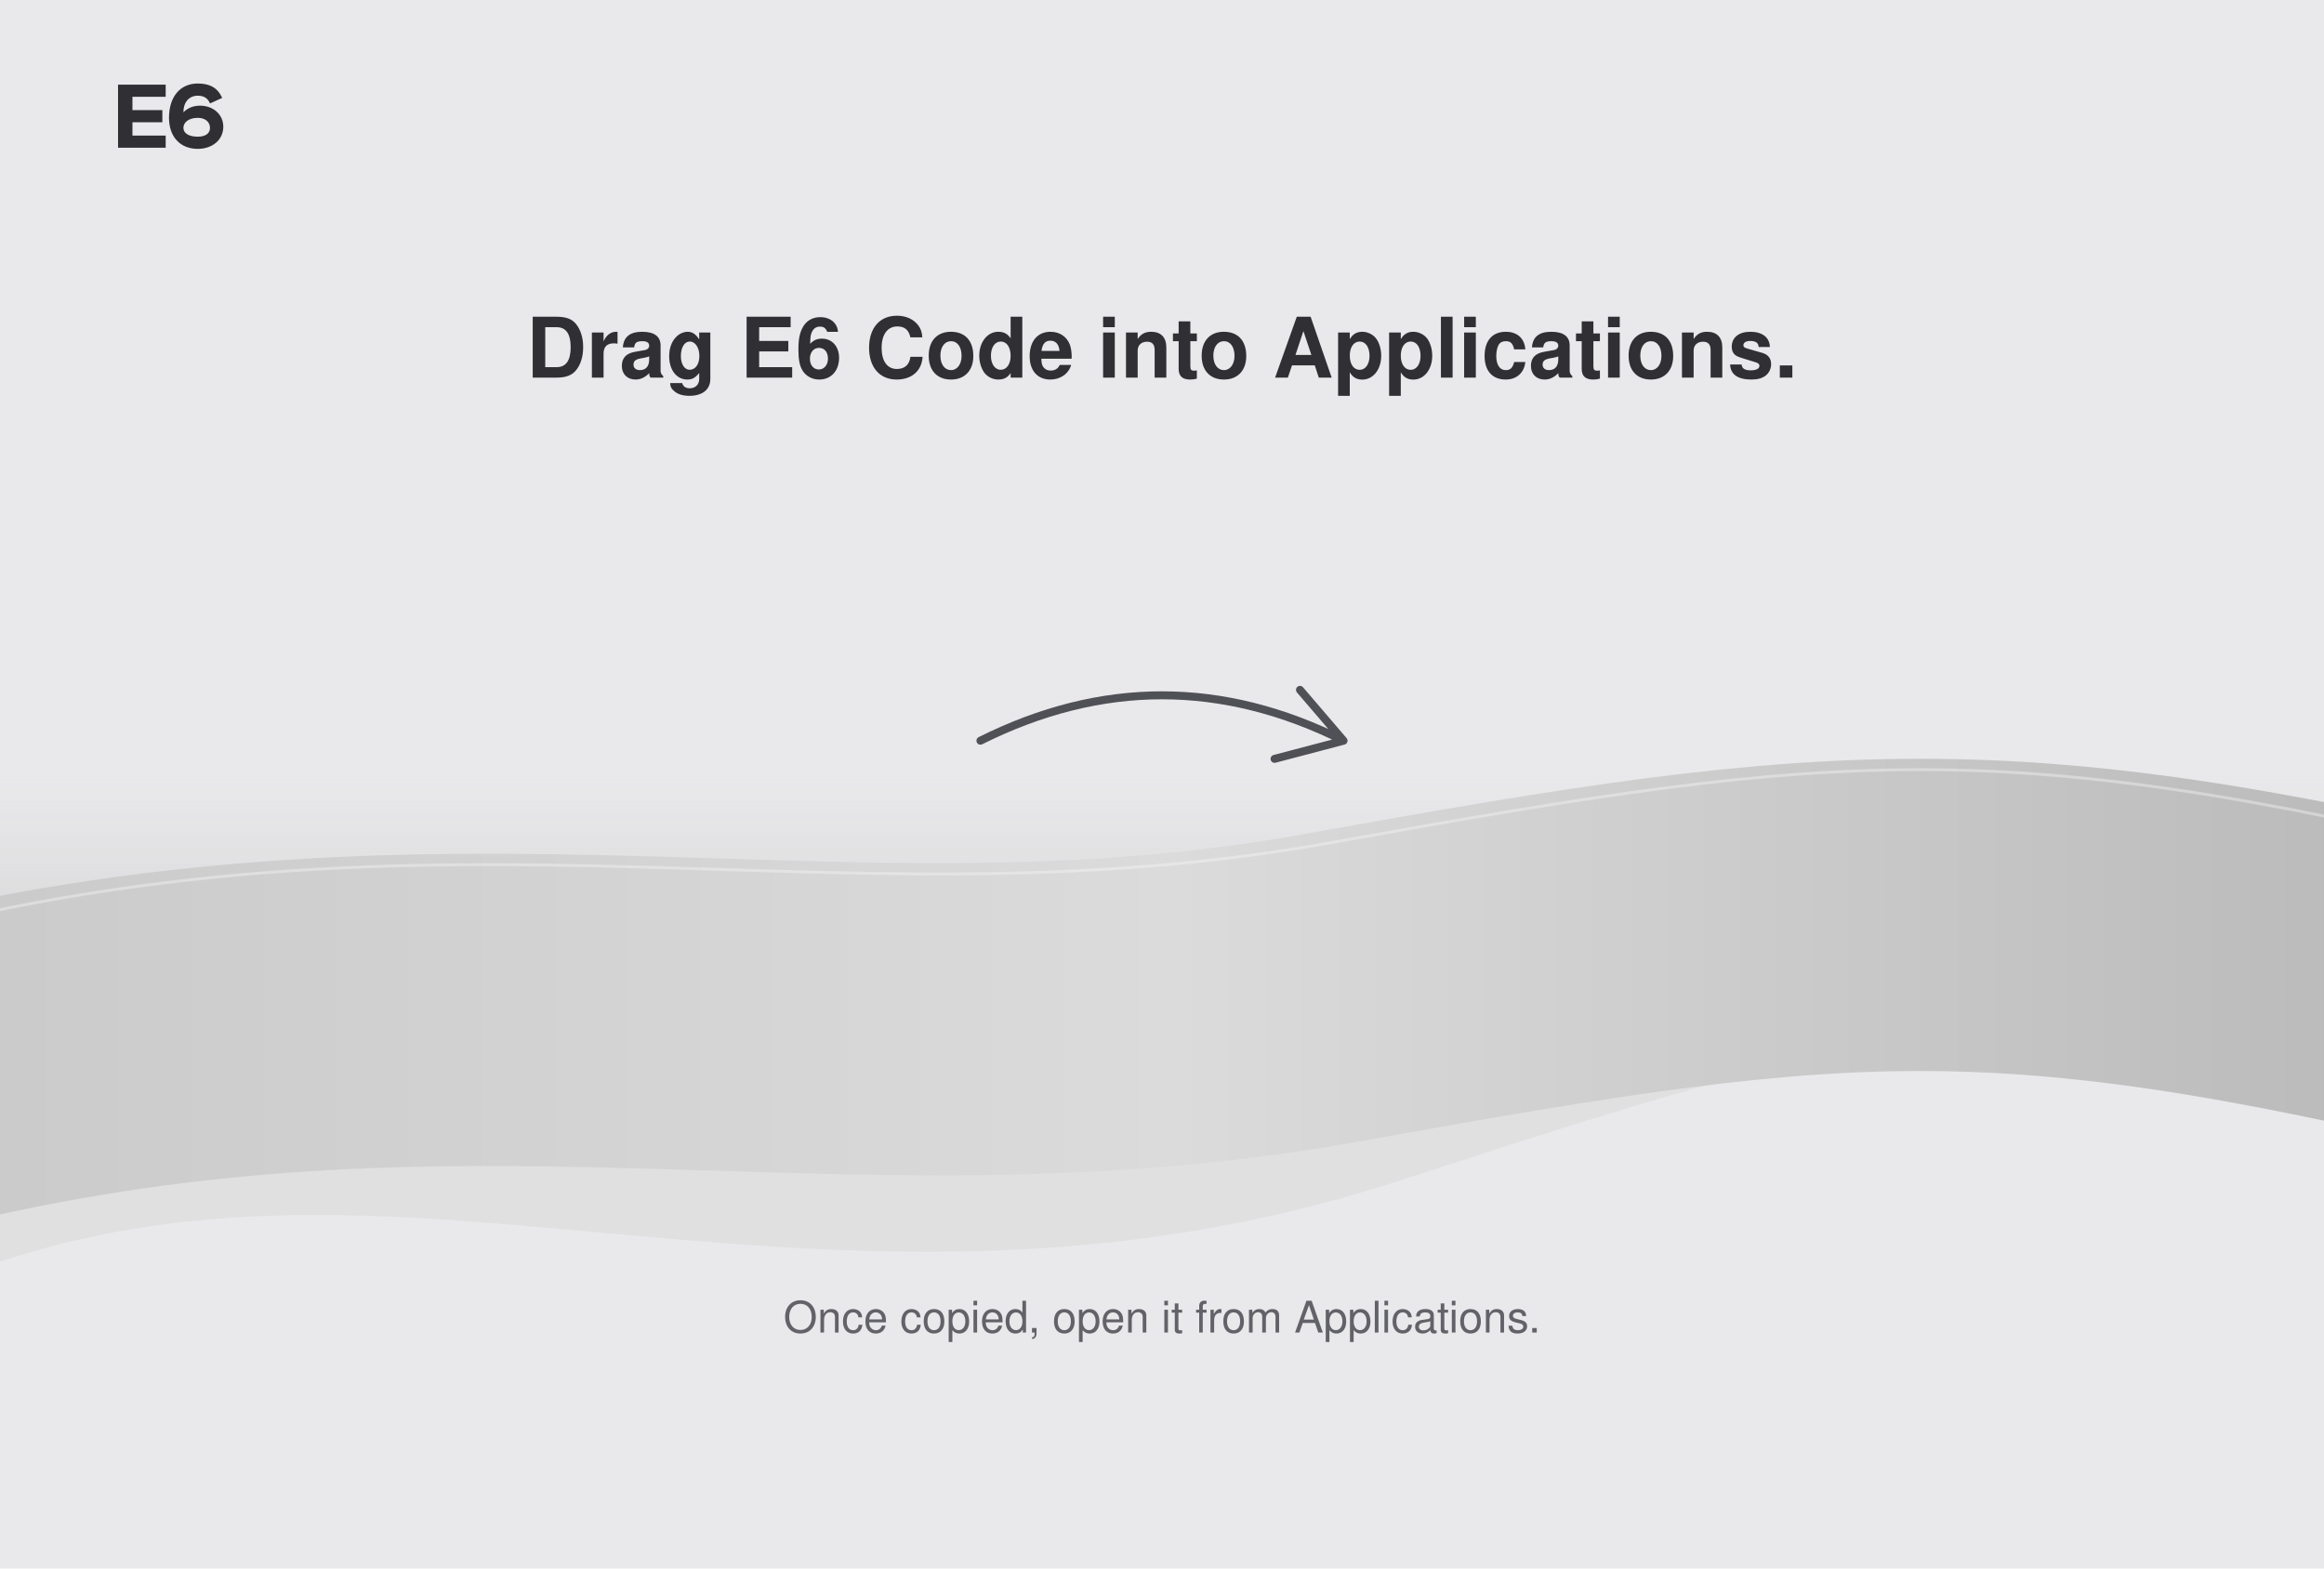
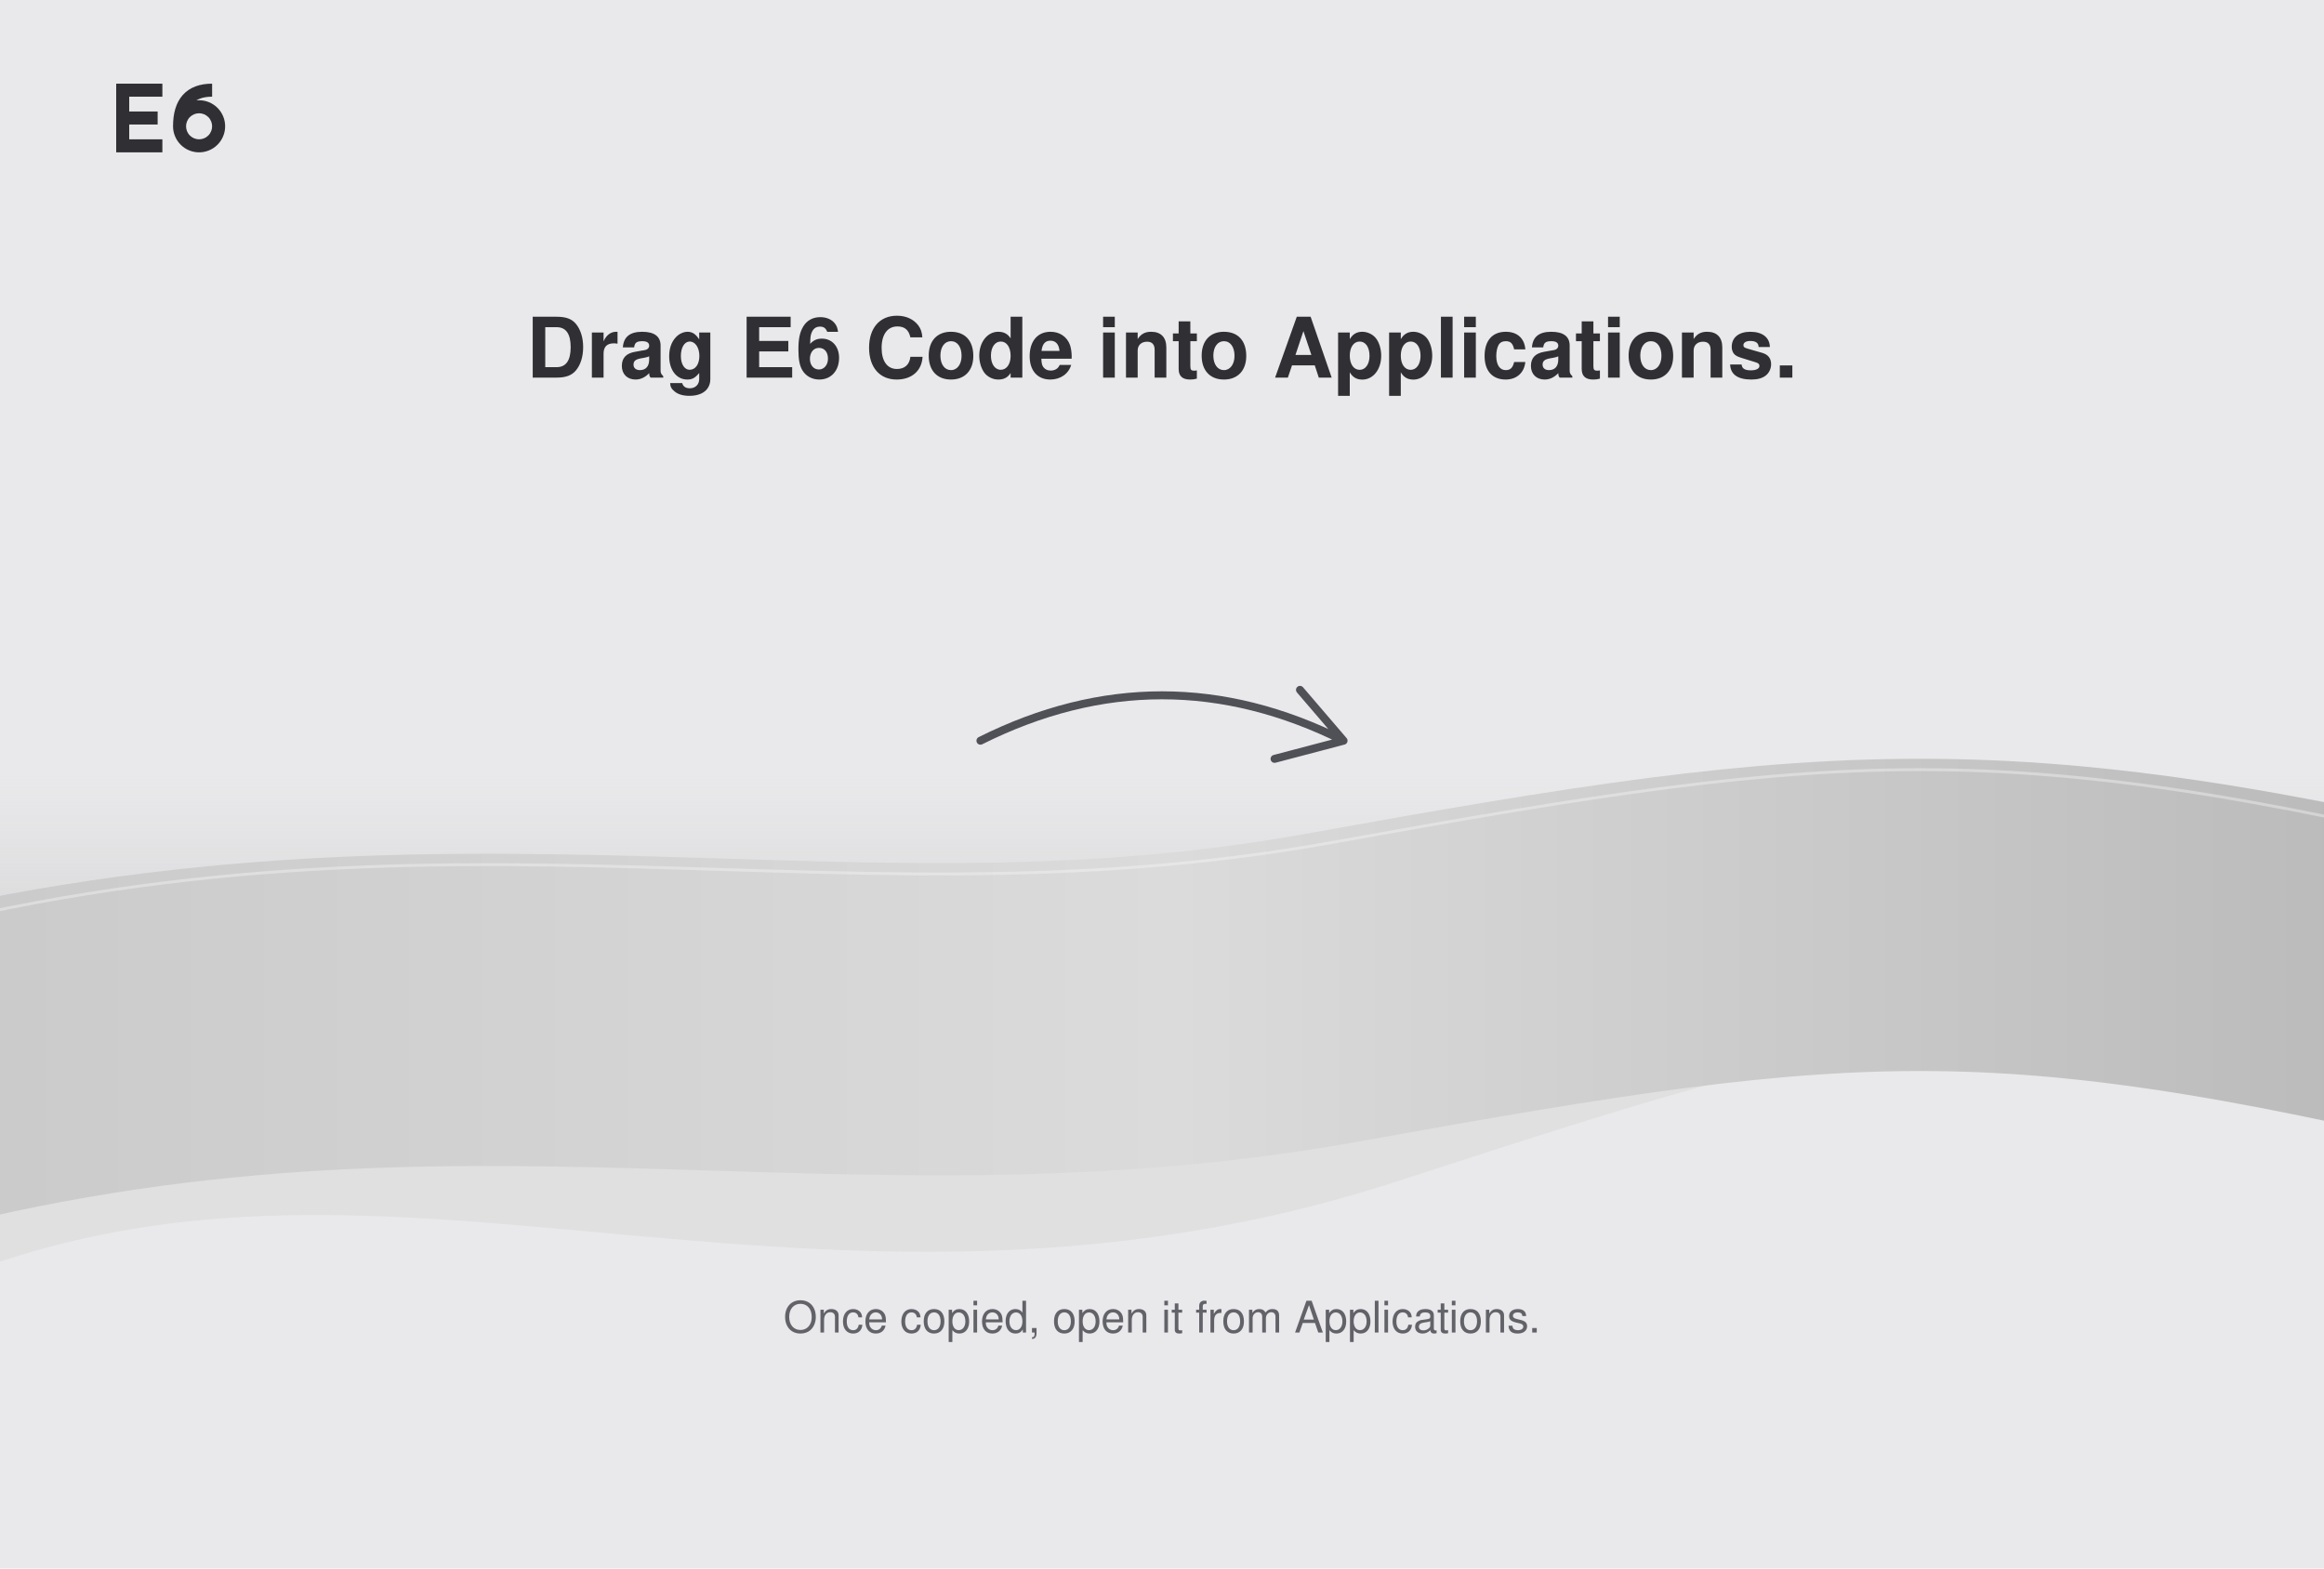
<svg xmlns="http://www.w3.org/2000/svg" width="1280" height="864" viewBox="0 0 640 432">
  <defs>
    <linearGradient id="veil" x1="0" y1="0" x2="0" y2="1">
      <stop stop-color="#B7B7B7" stop-opacity="0" />
      <stop offset=".55" stop-color="#A5A5A5" stop-opacity=".24" />
      <stop offset="1" stop-color="#D1D1D1" stop-opacity=".4" />
    </linearGradient>
    <linearGradient id="silk" x1="0" y1="0" x2="1" y2="0">
      <stop stop-color="#C8C8C8" />
      <stop offset=".5" stop-color="#DBDBDB" />
      <stop offset="1" stop-color="#B5B5B5" />
    </linearGradient>
  </defs>
  <rect width="640" height="432" fill="#E9E9EB" />
  <path d="M-60 293C95 220 214 304 362 256S559 191 707 257" stroke="url(#veil)" stroke-width="146" fill="none" opacity="1" stroke-linecap="round" stroke-linejoin="round" />
  <path d="M-60 306C113 252 223 298 367 272S553 242 707 280" stroke="url(#silk)" stroke-width="86" fill="none" opacity="1" stroke-linecap="round" stroke-linejoin="round" />
  <path d="M-60 266C113 212 223 258 367 232S553 202 707 240" stroke="#F5F5F5" stroke-width="0.8" fill="none" opacity="0.42" stroke-linecap="round" stroke-linejoin="round" />
-   <svg x="32" y="23" width="30" height="18" viewBox="16 36 95 59" fill="#303034">
-     <path d="M16 37H59V48H29V60H56V71H29V83H59V94H16ZM88 36C99 36 106 40 110 49L99 54C97 49 93 47 88 47C80 47 75 53 75 62C79 58 84 56 90 56C102 56 111 64 111 75C111 87 101 95 88 95C72 95 62 84 62 67C62 48 72 36 88 36ZM88 67C80 67 75 71 75 76C75 81 80 84 88 84C95 84 99 81 99 76C99 71 95 67 88 67Z" fill-rule="evenodd" />
+   <svg x="32" y="23" width="30" height="19" viewBox="18 36 92 58" fill="#303034">
+     <path d="M29 47L57 47L57 36L18 36L18 94L57 94L57 83L29 83L29 70.5L53 70.5L53 59.5L29 59.5L29 47Z" />
+     <path d="M67.925 57.224Q66 63.676 66 72Q66 74.018 66.367 76.003Q66.757 78.108 67.545 80.098Q68.366 82.172 69.586 84.039Q70.833 85.945 72.444 87.556Q74.055 89.167 75.961 90.414Q77.828 91.634 79.902 92.455Q81.892 93.243 83.997 93.633Q85.982 94 88 94Q90.018 94 92.003 93.633Q94.108 93.243 96.098 92.455Q98.172 91.634 100.039 90.414Q101.945 89.167 103.556 87.556Q105.167 85.945 106.414 84.039Q107.634 82.172 108.455 80.098Q109.243 78.108 109.633 76.003Q110 74.019 110 72Q110 69.982 109.633 67.997Q109.243 65.892 108.455 63.902Q107.634 61.828 106.414 59.961Q105.167 58.055 103.556 56.444Q101.945 54.833 100.039 53.586Q98.172 52.366 96.098 51.545Q94.108 50.757 92.003 50.367Q90.018 50 88 50Q86.864 50 85.738 50.116Q87.157 49.233 88.836 48.601Q93.088 47 99 47L99 36Q91.086 36 84.961 38.306Q81.776 39.505 79.089 41.32Q76.376 43.153 74.205 45.593Q72.063 47.998 70.475 50.964Q68.935 53.839 67.925 57.224ZM77.184 74.002Q77 73.009 77 72Q77 70.991 77.184 69.998Q77.378 68.946 77.772 67.951Q78.183 66.914 78.793 65.981Q79.416 65.027 80.222 64.222Q81.027 63.416 81.981 62.793Q82.914 62.183 83.951 61.772Q84.946 61.378 85.998 61.184Q86.991 61 88 61Q89.009 61 90.002 61.184Q91.054 61.378 92.049 61.772Q93.086 62.183 94.019 62.793Q94.973 63.416 95.778 64.222Q96.584 65.027 97.207 65.981Q97.817 66.914 98.228 67.951Q98.622 68.946 98.816 69.998Q99 70.991 99 72Q99 73.009 98.816 74.002Q98.622 75.054 98.228 76.049Q97.817 77.086 97.207 78.019Q96.584 78.973 95.778 79.778Q94.973 80.584 94.019 81.207Q93.086 81.817 92.049 82.228Q91.054 82.622 90.002 82.816Q89.009 83 88 83Q86.991 83 85.998 82.816Q84.946 82.622 83.951 82.228Q82.914 81.817 81.981 81.207Q81.027 80.584 80.222 79.778Q79.416 78.973 78.793 78.019Q78.183 77.086 77.772 76.049Q77.378 75.054 77.184 74.002Z" />
  </svg>
  <text x="320" y="104" fill="#303034" font-family="Helvetica" font-size="23" font-weight="700" text-anchor="middle">Drag E6 Code into Applications.</text>
  <path d="M270 204Q320 179 370 204M358 190L370 204L351 209" stroke="#505057" stroke-width="2.2" fill="none" opacity="1" stroke-linecap="round" stroke-linejoin="round" />
  <text x="320" y="367" fill="#626269" font-family="Helvetica" font-size="12" font-weight="400" text-anchor="middle">Once copied, open it from Applications.</text>
</svg>
